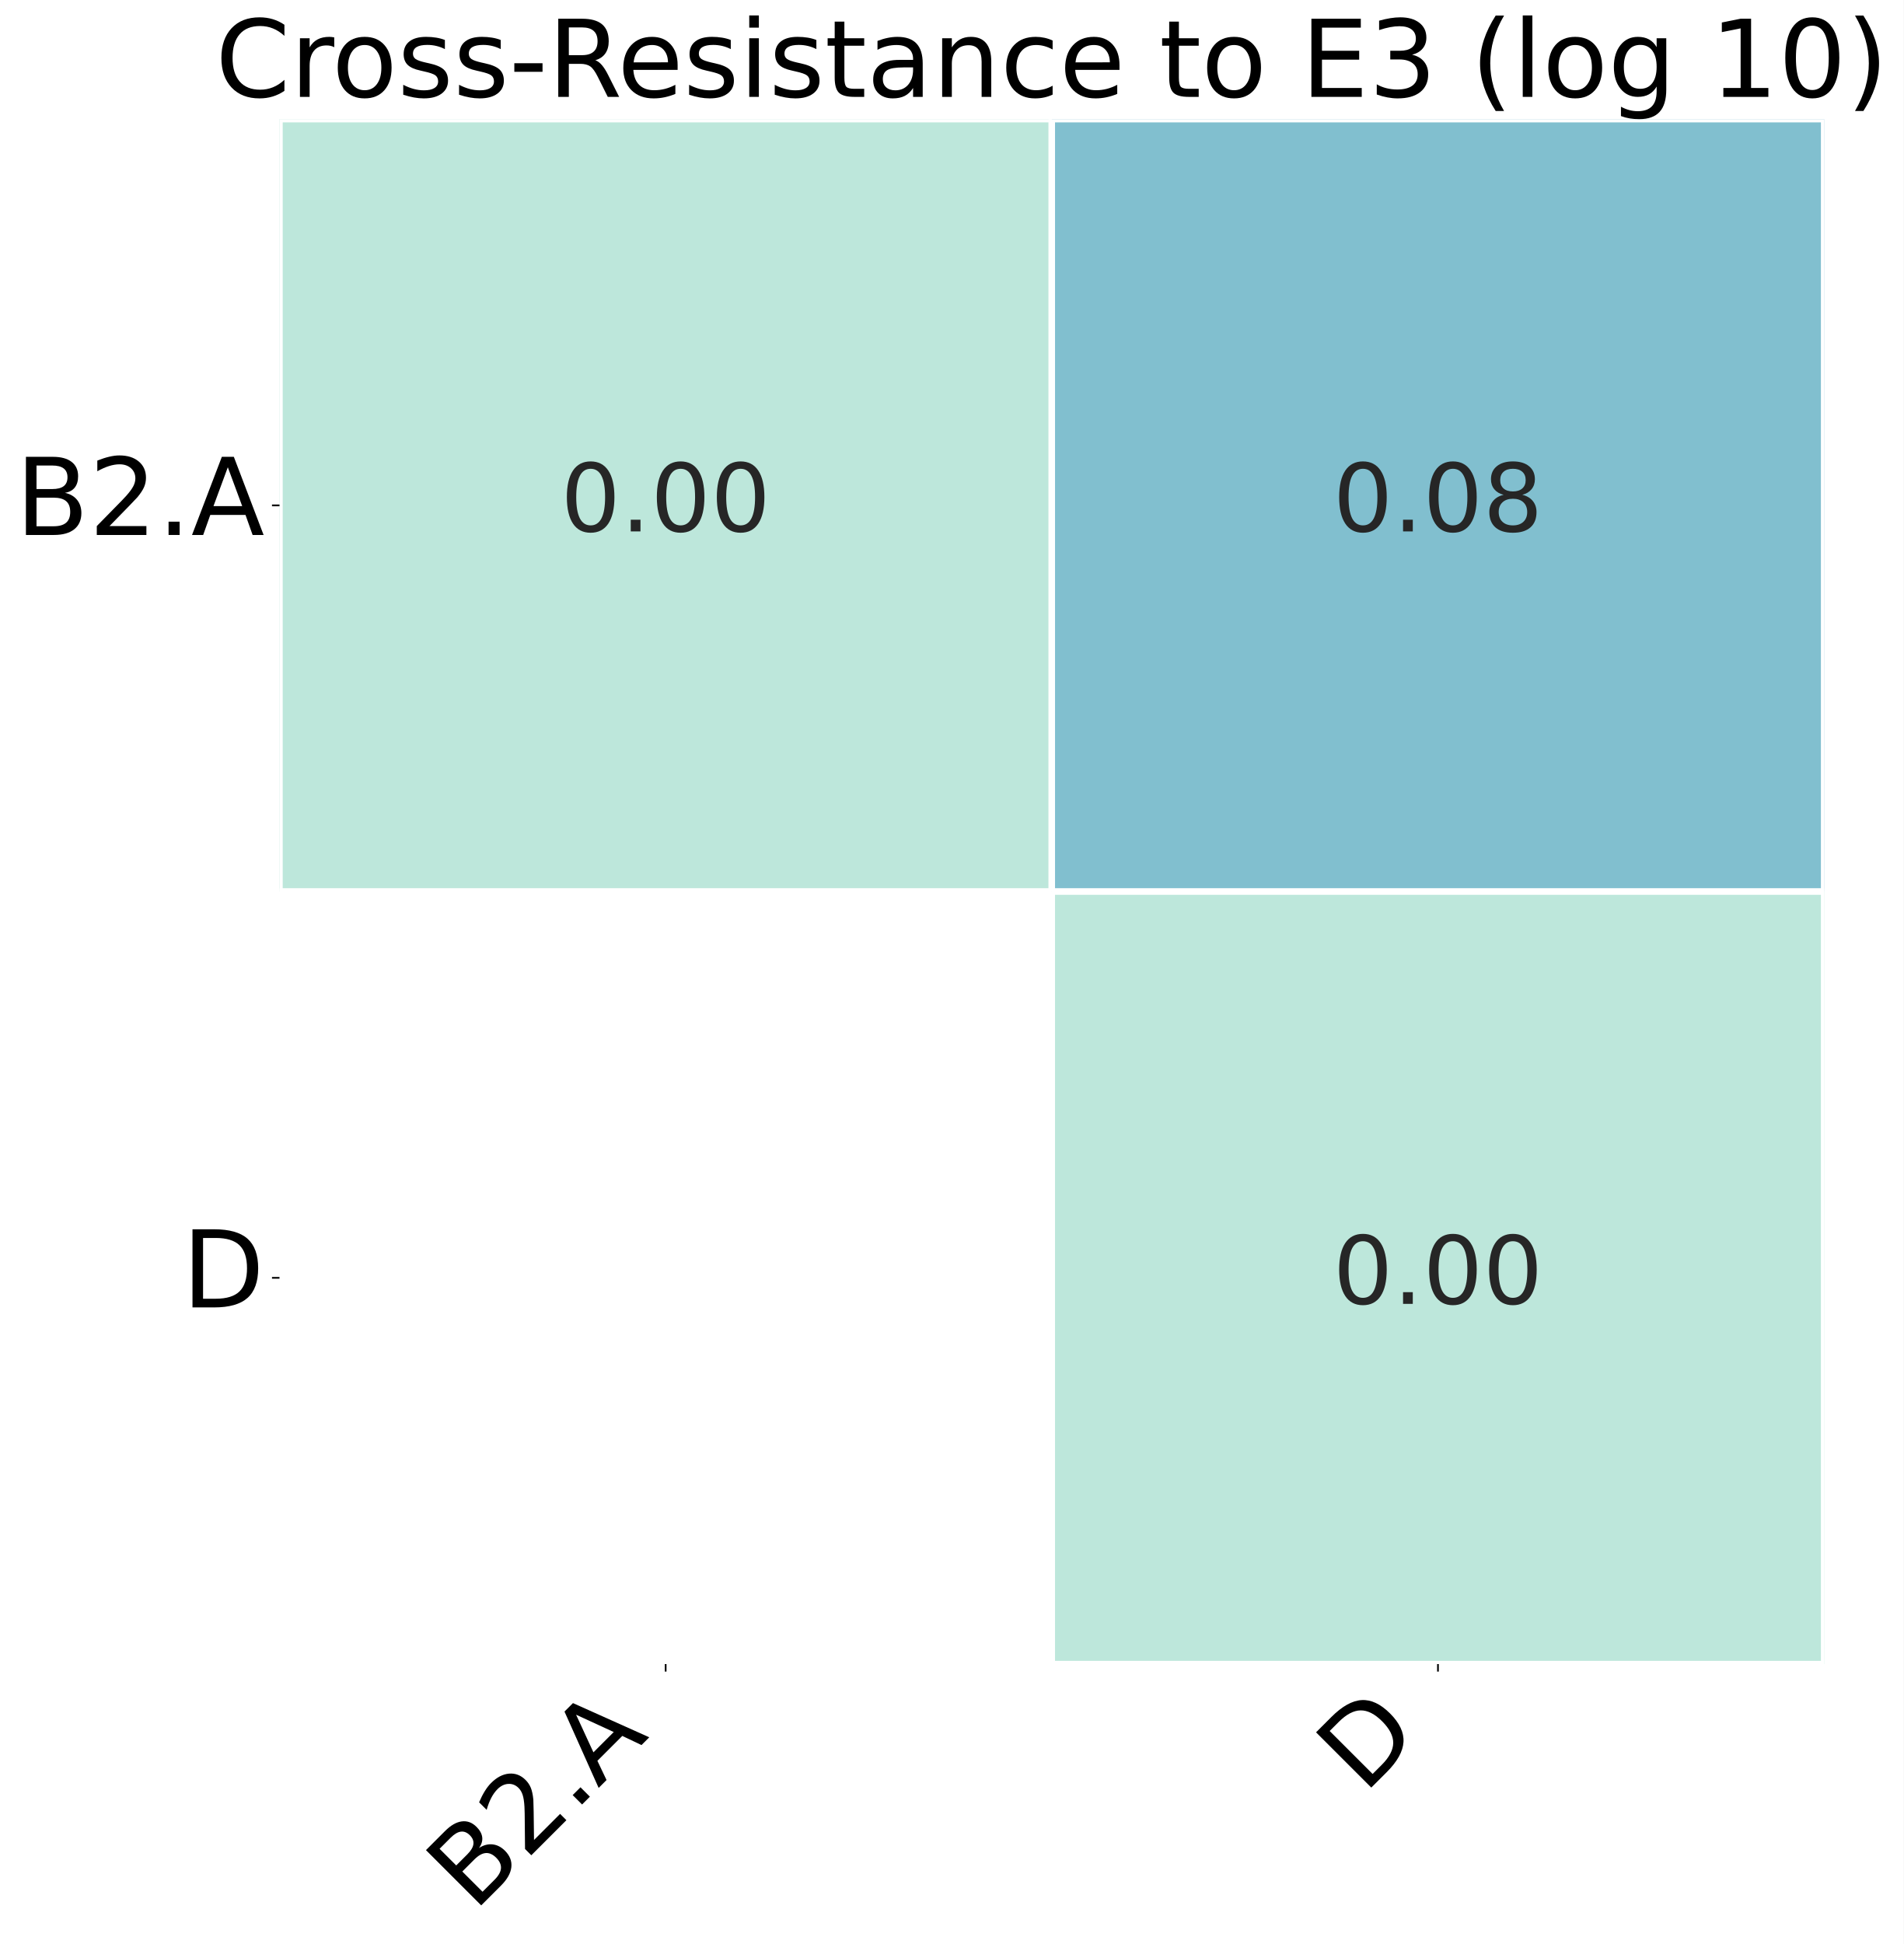
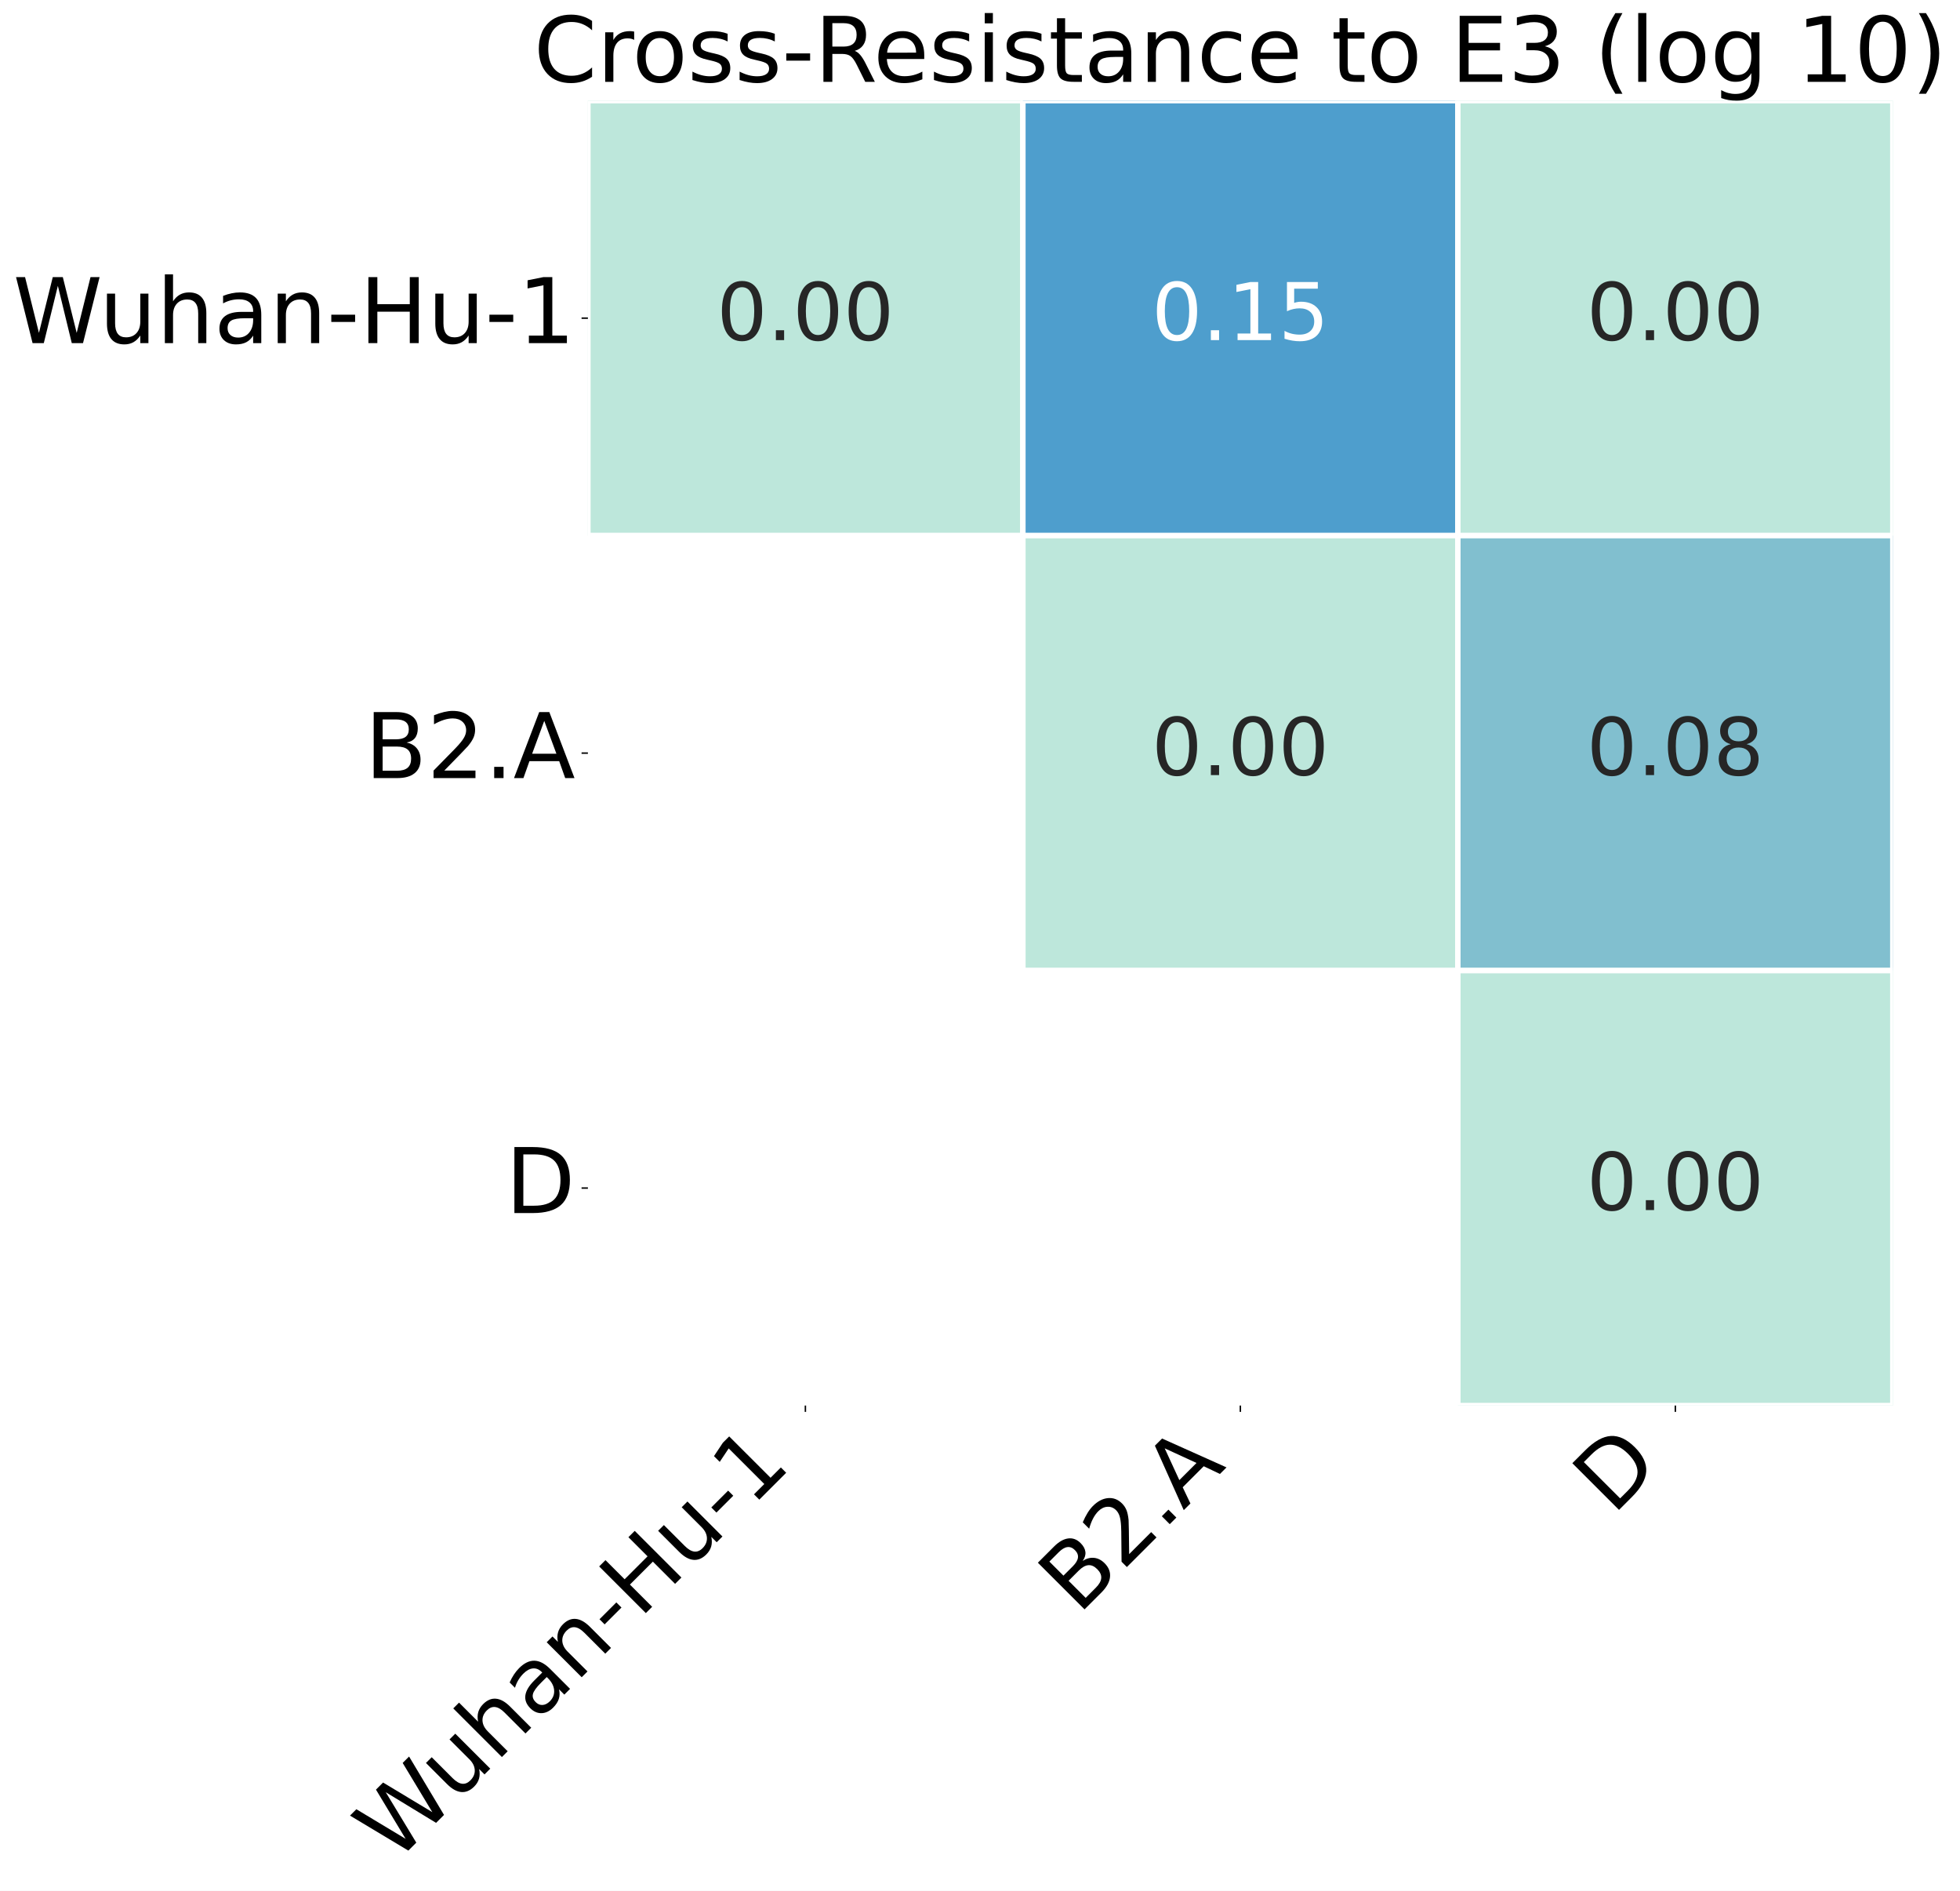
- <svg xmlns="http://www.w3.org/2000/svg" xmlns:xlink="http://www.w3.org/1999/xlink" width="888.237pt" height="906.902pt" viewBox="0 0 888.237 906.902" version="1.1">
+ <svg xmlns="http://www.w3.org/2000/svg" xmlns:xlink="http://www.w3.org/1999/xlink" width="1082.533pt" height="1044.29pt" viewBox="0 0 1082.533 1044.29" version="1.1">
  <defs>
    <style type="text/css">*{stroke-linejoin: round; stroke-linecap: butt}</style>
  </defs>
  <g id="figure_1">
    <g id="patch_1">
-       <path d="M 0 906.902  L 888.237 906.902  L 888.237 0  L 0 0  z " style="fill: #ffffff" />
+       <path d="M 0 1044.29  L 1082.533 1044.29  L 1082.533 0  L 0 0  z " style="fill: #ffffff" />
    </g>
    <g id="axes_1">
      <g id="patch_2">
-         <path d="M 130.411 776.311  L 851.131 776.311  L 851.131 55.591  L 130.411 55.591  z " style="fill: #ffffff" />
+         <path d="M 324.708 776.311  L 1045.428 776.311  L 1045.428 55.591  L 324.708 55.591  z " style="fill: #ffffff" />
      </g>
      <g id="QuadMesh_1">
-         <path d="M 130.411 55.591  L 490.771 55.591  L 490.771 415.951  L 130.411 415.951  L 130.411 55.591  " clip-path="url(#p5198b63bc7)" style="fill: #bde7db; stroke: #ffffff; stroke-width: 3" />
-         <path d="M 490.771 55.591  L 851.131 55.591  L 851.131 415.951  L 490.771 415.951  L 490.771 55.591  " clip-path="url(#p5198b63bc7)" style="fill: #81bfcf; stroke: #ffffff; stroke-width: 3" />
-         <path d="M 130.411 415.951  L 490.771 415.951  L 490.771 776.311  L 130.411 776.311  L 130.411 415.951  " clip-path="url(#p5198b63bc7)" style="fill: none; stroke: #ffffff; stroke-width: 3" />
-         <path d="M 490.771 415.951  L 851.131 415.951  L 851.131 776.311  L 490.771 776.311  L 490.771 415.951  " clip-path="url(#p5198b63bc7)" style="fill: #bde7db; stroke: #ffffff; stroke-width: 3" />
+         <path d="M 324.708 55.591  L 564.948 55.591  L 564.948 295.831  L 324.708 295.831  L 324.708 55.591  " clip-path="url(#p3b2665ca3b)" style="fill: #bde7db; stroke: #ffffff; stroke-width: 3" />
+         <path d="M 564.948 55.591  L 805.188 55.591  L 805.188 295.831  L 564.948 295.831  L 564.948 55.591  " clip-path="url(#p3b2665ca3b)" style="fill: #4e9ecd; stroke: #ffffff; stroke-width: 3" />
+         <path d="M 805.188 55.591  L 1045.428 55.591  L 1045.428 295.831  L 805.188 295.831  L 805.188 55.591  " clip-path="url(#p3b2665ca3b)" style="fill: #bde7db; stroke: #ffffff; stroke-width: 3" />
+         <path d="M 324.708 295.831  L 564.948 295.831  L 564.948 536.071  L 324.708 536.071  L 324.708 295.831  " clip-path="url(#p3b2665ca3b)" style="fill: none; stroke: #ffffff; stroke-width: 3" />
+         <path d="M 564.948 295.831  L 805.188 295.831  L 805.188 536.071  L 564.948 536.071  L 564.948 295.831  " clip-path="url(#p3b2665ca3b)" style="fill: #bde7db; stroke: #ffffff; stroke-width: 3" />
+         <path d="M 805.188 295.831  L 1045.428 295.831  L 1045.428 536.071  L 805.188 536.071  L 805.188 295.831  " clip-path="url(#p3b2665ca3b)" style="fill: #81bfcf; stroke: #ffffff; stroke-width: 3" />
+         <path d="M 324.708 536.071  L 564.948 536.071  L 564.948 776.311  L 324.708 776.311  L 324.708 536.071  " clip-path="url(#p3b2665ca3b)" style="fill: none; stroke: #ffffff; stroke-width: 3" />
+         <path d="M 564.948 536.071  L 805.188 536.071  L 805.188 776.311  L 564.948 776.311  L 564.948 536.071  " clip-path="url(#p3b2665ca3b)" style="fill: none; stroke: #ffffff; stroke-width: 3" />
+         <path d="M 805.188 536.071  L 1045.428 536.071  L 1045.428 776.311  L 805.188 776.311  L 805.188 536.071  " clip-path="url(#p3b2665ca3b)" style="fill: #bde7db; stroke: #ffffff; stroke-width: 3" />
      </g>
      <g id="matplotlib.axis_1">
        <g id="xtick_1">
          <g id="line2d_1">
            <defs>
-               <path id="mf4bde4c1e9" d="M 0 0  L 0 3.5  " style="stroke: #000000; stroke-width: 0.8" />
+               <path id="m5186bf6cf6" d="M 0 0  L 0 3.5  " style="stroke: #000000; stroke-width: 0.8" />
            </defs>
            <g>
-               <use xlink:href="#mf4bde4c1e9" x="310.591" y="776.311" style="stroke: #000000; stroke-width: 0.8" />
+               <use xlink:href="#m5186bf6cf6" x="444.828" y="776.311" style="stroke: #000000; stroke-width: 0.8" />
            </g>
          </g>
          <g id="text_1">
-             <g transform="translate(221.0646 892.3487) rotate(-45) scale(0.5 -0.5)">
+             <g transform="translate(217.9128 1029.737) rotate(-45) scale(0.5 -0.5)">
+               <defs>
+                 <path id="DejaVuSans-57" d="M 213 4666  L 850 4666  L 1831 722  L 2809 4666  L 3519 4666  L 4500 722  L 5478 4666  L 6119 4666  L 4947 0  L 4153 0  L 3169 4050  L 2175 0  L 1381 0  L 213 4666  z " transform="scale(0.015625)" />
+                 <path id="DejaVuSans-75" d="M 544 1381  L 544 3500  L 1119 3500  L 1119 1403  Q 1119 906 1312 657  Q 1506 409 1894 409  Q 2359 409 2629 706  Q 2900 1003 2900 1516  L 2900 3500  L 3475 3500  L 3475 0  L 2900 0  L 2900 538  Q 2691 219 2414 64  Q 2138 -91 1772 -91  Q 1169 -91 856 284  Q 544 659 544 1381  z M 1991 3584  L 1991 3584  z " transform="scale(0.015625)" />
+                 <path id="DejaVuSans-68" d="M 3513 2113  L 3513 0  L 2938 0  L 2938 2094  Q 2938 2591 2744 2837  Q 2550 3084 2163 3084  Q 1697 3084 1428 2787  Q 1159 2491 1159 1978  L 1159 0  L 581 0  L 581 4863  L 1159 4863  L 1159 2956  Q 1366 3272 1645 3428  Q 1925 3584 2291 3584  Q 2894 3584 3203 3211  Q 3513 2838 3513 2113  z " transform="scale(0.015625)" />
+                 <path id="DejaVuSans-61" d="M 2194 1759  Q 1497 1759 1228 1600  Q 959 1441 959 1056  Q 959 750 1161 570  Q 1363 391 1709 391  Q 2188 391 2477 730  Q 2766 1069 2766 1631  L 2766 1759  L 2194 1759  z M 3341 1997  L 3341 0  L 2766 0  L 2766 531  Q 2569 213 2275 61  Q 1981 -91 1556 -91  Q 1019 -91 701 211  Q 384 513 384 1019  Q 384 1609 779 1909  Q 1175 2209 1959 2209  L 2766 2209  L 2766 2266  Q 2766 2663 2505 2880  Q 2244 3097 1772 3097  Q 1472 3097 1187 3025  Q 903 2953 641 2809  L 641 3341  Q 956 3463 1253 3523  Q 1550 3584 1831 3584  Q 2591 3584 2966 3190  Q 3341 2797 3341 1997  z " transform="scale(0.015625)" />
+                 <path id="DejaVuSans-6e" d="M 3513 2113  L 3513 0  L 2938 0  L 2938 2094  Q 2938 2591 2744 2837  Q 2550 3084 2163 3084  Q 1697 3084 1428 2787  Q 1159 2491 1159 1978  L 1159 0  L 581 0  L 581 3500  L 1159 3500  L 1159 2956  Q 1366 3272 1645 3428  Q 1925 3584 2291 3584  Q 2894 3584 3203 3211  Q 3513 2838 3513 2113  z " transform="scale(0.015625)" />
+                 <path id="DejaVuSans-2d" d="M 313 2009  L 1997 2009  L 1997 1497  L 313 1497  L 313 2009  z " transform="scale(0.015625)" />
+                 <path id="DejaVuSans-48" d="M 628 4666  L 1259 4666  L 1259 2753  L 3553 2753  L 3553 4666  L 4184 4666  L 4184 0  L 3553 0  L 3553 2222  L 1259 2222  L 1259 0  L 628 0  L 628 4666  z " transform="scale(0.015625)" />
+                 <path id="DejaVuSans-31" d="M 794 531  L 1825 531  L 1825 4091  L 703 3866  L 703 4441  L 1819 4666  L 2450 4666  L 2450 531  L 3481 531  L 3481 0  L 794 0  L 794 531  z " transform="scale(0.015625)" />
+               </defs>
+               <use xlink:href="#DejaVuSans-57" />
+               <use xlink:href="#DejaVuSans-75" x="95.252" />
+               <use xlink:href="#DejaVuSans-68" x="158.631" />
+               <use xlink:href="#DejaVuSans-61" x="222.01" />
+               <use xlink:href="#DejaVuSans-6e" x="283.289" />
+               <use xlink:href="#DejaVuSans-2d" x="346.668" />
+               <use xlink:href="#DejaVuSans-48" x="382.752" />
+               <use xlink:href="#DejaVuSans-75" x="457.947" />
+               <use xlink:href="#DejaVuSans-2d" x="521.326" />
+               <use xlink:href="#DejaVuSans-31" x="557.41" />
+             </g>
+           </g>
+         </g>
+         <g id="xtick_2">
+           <g id="line2d_2">
+             <g>
+               <use xlink:href="#m5186bf6cf6" x="685.068" y="776.311" style="stroke: #000000; stroke-width: 0.8" />
+             </g>
+           </g>
+           <g id="text_2">
+             <g transform="translate(595.5415 892.3487) rotate(-45) scale(0.5 -0.5)">
              <defs>
                <path id="DejaVuSans-42" d="M 1259 2228  L 1259 519  L 2272 519  Q 2781 519 3026 730  Q 3272 941 3272 1375  Q 3272 1813 3026 2020  Q 2781 2228 2272 2228  L 1259 2228  z M 1259 4147  L 1259 2741  L 2194 2741  Q 2656 2741 2882 2914  Q 3109 3088 3109 3444  Q 3109 3797 2882 3972  Q 2656 4147 2194 4147  L 1259 4147  z M 628 4666  L 2241 4666  Q 2963 4666 3353 4366  Q 3744 4066 3744 3513  Q 3744 3084 3544 2831  Q 3344 2578 2956 2516  Q 3422 2416 3680 2098  Q 3938 1781 3938 1306  Q 3938 681 3513 340  Q 3088 0 2303 0  L 628 0  L 628 4666  z " transform="scale(0.015625)" />
                <path id="DejaVuSans-32" d="M 1228 531  L 3431 531  L 3431 0  L 469 0  L 469 531  Q 828 903 1448 1529  Q 2069 2156 2228 2338  Q 2531 2678 2651 2914  Q 2772 3150 2772 3378  Q 2772 3750 2511 3984  Q 2250 4219 1831 4219  Q 1534 4219 1204 4116  Q 875 4013 500 3803  L 500 4441  Q 881 4594 1212 4672  Q 1544 4750 1819 4750  Q 2544 4750 2975 4387  Q 3406 4025 3406 3419  Q 3406 3131 3298 2873  Q 3191 2616 2906 2266  Q 2828 2175 2409 1742  Q 1991 1309 1228 531  z " transform="scale(0.015625)" />
                <path id="DejaVuSans-2e" d="M 684 794  L 1344 794  L 1344 0  L 684 0  L 684 794  z " transform="scale(0.015625)" />
                <path id="DejaVuSans-41" d="M 2188 4044  L 1331 1722  L 3047 1722  L 2188 4044  z M 1831 4666  L 2547 4666  L 4325 0  L 3669 0  L 3244 1197  L 1141 1197  L 716 0  L 50 0  L 1831 4666  z " transform="scale(0.015625)" />
              </defs>
              <use xlink:href="#DejaVuSans-42" />
              <use xlink:href="#DejaVuSans-32" x="68.604" />
              <use xlink:href="#DejaVuSans-2e" x="132.227" />
              <use xlink:href="#DejaVuSans-41" x="164.014" />
            </g>
          </g>
        </g>
-         <g id="xtick_2">
-           <g id="line2d_2">
-             <g>
-               <use xlink:href="#mf4bde4c1e9" x="670.951" y="776.311" style="stroke: #000000; stroke-width: 0.8" />
-             </g>
-           </g>
-           <g id="text_2">
-             <g transform="translate(636.3745 837.3988) rotate(-45) scale(0.5 -0.5)">
+         <g id="xtick_3">
+           <g id="line2d_3">
+             <g>
+               <use xlink:href="#m5186bf6cf6" x="925.308" y="776.311" style="stroke: #000000; stroke-width: 0.8" />
+             </g>
+           </g>
+           <g id="text_3">
+             <g transform="translate(890.7314 837.3988) rotate(-45) scale(0.5 -0.5)">
              <defs>
                <path id="DejaVuSans-44" d="M 1259 4147  L 1259 519  L 2022 519  Q 2988 519 3436 956  Q 3884 1394 3884 2338  Q 3884 3275 3436 3711  Q 2988 4147 2022 4147  L 1259 4147  z M 628 4666  L 1925 4666  Q 3281 4666 3915 4102  Q 4550 3538 4550 2338  Q 4550 1131 3912 565  Q 3275 0 1925 0  L 628 0  L 628 4666  z " transform="scale(0.015625)" />
              </defs>
              <use xlink:href="#DejaVuSans-44" />
            </g>
          </g>
        </g>
      </g>
      <g id="matplotlib.axis_2">
        <g id="ytick_1">
-           <g id="line2d_3">
+           <g id="line2d_4">
            <defs>
-               <path id="ma51662b885" d="M 0 0  L -3.5 0  " style="stroke: #000000; stroke-width: 0.8" />
+               <path id="m32cb7cbf7e" d="M 0 0  L -3.5 0  " style="stroke: #000000; stroke-width: 0.8" />
            </defs>
            <g>
-               <use xlink:href="#ma51662b885" x="130.411" y="235.771" style="stroke: #000000; stroke-width: 0.8" />
-             </g>
-           </g>
-           <g id="text_3">
-             <g transform="translate(7.2 249.5675) scale(0.5 -0.5)">
+               <use xlink:href="#m32cb7cbf7e" x="324.708" y="175.711" style="stroke: #000000; stroke-width: 0.8" />
+             </g>
+           </g>
+           <g id="text_4">
+             <g transform="translate(7.2 189.5075) scale(0.5 -0.5)">
+               <use xlink:href="#DejaVuSans-57" />
+               <use xlink:href="#DejaVuSans-75" x="95.252" />
+               <use xlink:href="#DejaVuSans-68" x="158.631" />
+               <use xlink:href="#DejaVuSans-61" x="222.01" />
+               <use xlink:href="#DejaVuSans-6e" x="283.289" />
+               <use xlink:href="#DejaVuSans-2d" x="346.668" />
+               <use xlink:href="#DejaVuSans-48" x="382.752" />
+               <use xlink:href="#DejaVuSans-75" x="457.947" />
+               <use xlink:href="#DejaVuSans-2d" x="521.326" />
+               <use xlink:href="#DejaVuSans-31" x="557.41" />
+             </g>
+           </g>
+         </g>
+         <g id="ytick_2">
+           <g id="line2d_5">
+             <g>
+               <use xlink:href="#m32cb7cbf7e" x="324.708" y="415.951" style="stroke: #000000; stroke-width: 0.8" />
+             </g>
+           </g>
+           <g id="text_5">
+             <g transform="translate(201.4969 429.7475) scale(0.5 -0.5)">
              <use xlink:href="#DejaVuSans-42" />
              <use xlink:href="#DejaVuSans-32" x="68.604" />
              <use xlink:href="#DejaVuSans-2e" x="132.227" />
              <use xlink:href="#DejaVuSans-41" x="164.014" />
            </g>
          </g>
        </g>
-         <g id="ytick_2">
-           <g id="line2d_4">
-             <g>
-               <use xlink:href="#ma51662b885" x="130.411" y="596.131" style="stroke: #000000; stroke-width: 0.8" />
-             </g>
-           </g>
-           <g id="text_4">
-             <g transform="translate(84.91094 609.9275) scale(0.5 -0.5)">
+         <g id="ytick_3">
+           <g id="line2d_6">
+             <g>
+               <use xlink:href="#m32cb7cbf7e" x="324.708" y="656.191" style="stroke: #000000; stroke-width: 0.8" />
+             </g>
+           </g>
+           <g id="text_6">
+             <g transform="translate(279.2078 669.9875) scale(0.5 -0.5)">
              <use xlink:href="#DejaVuSans-44" />
            </g>
          </g>
        </g>
      </g>
-       <g id="text_5">
-         <g style="fill: #262626" transform="translate(261.6066 247.9119) scale(0.44 -0.44)">
+       <g id="text_7">
+         <g style="fill: #262626" transform="translate(395.8434 187.8519) scale(0.44 -0.44)">
          <defs>
            <path id="DejaVuSans-30" d="M 2034 4250  Q 1547 4250 1301 3770  Q 1056 3291 1056 2328  Q 1056 1369 1301 889  Q 1547 409 2034 409  Q 2525 409 2770 889  Q 3016 1369 3016 2328  Q 3016 3291 2770 3770  Q 2525 4250 2034 4250  z M 2034 4750  Q 2819 4750 3233 4129  Q 3647 3509 3647 2328  Q 3647 1150 3233 529  Q 2819 -91 2034 -91  Q 1250 -91 836 529  Q 422 1150 422 2328  Q 422 3509 836 4129  Q 1250 4750 2034 4750  z " transform="scale(0.015625)" />
          </defs>
          <use xlink:href="#DejaVuSans-30" />
          <use xlink:href="#DejaVuSans-2e" x="63.623" />
          <use xlink:href="#DejaVuSans-30" x="95.41" />
          <use xlink:href="#DejaVuSans-30" x="159.033" />
        </g>
      </g>
-       <g id="text_6">
-         <g style="fill: #262626" transform="translate(621.9666 247.9119) scale(0.44 -0.44)">
+       <g id="text_8">
+         <g style="fill: #ffffff" transform="translate(636.0834 187.8519) scale(0.44 -0.44)">
+           <defs>
+             <path id="DejaVuSans-35" d="M 691 4666  L 3169 4666  L 3169 4134  L 1269 4134  L 1269 2991  Q 1406 3038 1543 3061  Q 1681 3084 1819 3084  Q 2600 3084 3056 2656  Q 3513 2228 3513 1497  Q 3513 744 3044 326  Q 2575 -91 1722 -91  Q 1428 -91 1123 -41  Q 819 9 494 109  L 494 744  Q 775 591 1075 516  Q 1375 441 1709 441  Q 2250 441 2565 725  Q 2881 1009 2881 1497  Q 2881 1984 2565 2268  Q 2250 2553 1709 2553  Q 1456 2553 1204 2497  Q 953 2441 691 2322  L 691 4666  z " transform="scale(0.015625)" />
+           </defs>
+           <use xlink:href="#DejaVuSans-30" />
+           <use xlink:href="#DejaVuSans-2e" x="63.623" />
+           <use xlink:href="#DejaVuSans-31" x="95.41" />
+           <use xlink:href="#DejaVuSans-35" x="159.033" />
+         </g>
+       </g>
+       <g id="text_9">
+         <g style="fill: #262626" transform="translate(876.3234 187.8519) scale(0.44 -0.44)">
+           <use xlink:href="#DejaVuSans-30" />
+           <use xlink:href="#DejaVuSans-2e" x="63.623" />
+           <use xlink:href="#DejaVuSans-30" x="95.41" />
+           <use xlink:href="#DejaVuSans-30" x="159.033" />
+         </g>
+       </g>
+       <g id="text_10">
+         <g style="fill: #262626" transform="translate(636.0834 428.0919) scale(0.44 -0.44)">
+           <use xlink:href="#DejaVuSans-30" />
+           <use xlink:href="#DejaVuSans-2e" x="63.623" />
+           <use xlink:href="#DejaVuSans-30" x="95.41" />
+           <use xlink:href="#DejaVuSans-30" x="159.033" />
+         </g>
+       </g>
+       <g id="text_11">
+         <g style="fill: #262626" transform="translate(876.3234 428.0919) scale(0.44 -0.44)">
          <defs>
            <path id="DejaVuSans-38" d="M 2034 2216  Q 1584 2216 1326 1975  Q 1069 1734 1069 1313  Q 1069 891 1326 650  Q 1584 409 2034 409  Q 2484 409 2743 651  Q 3003 894 3003 1313  Q 3003 1734 2745 1975  Q 2488 2216 2034 2216  z M 1403 2484  Q 997 2584 770 2862  Q 544 3141 544 3541  Q 544 4100 942 4425  Q 1341 4750 2034 4750  Q 2731 4750 3128 4425  Q 3525 4100 3525 3541  Q 3525 3141 3298 2862  Q 3072 2584 2669 2484  Q 3125 2378 3379 2068  Q 3634 1759 3634 1313  Q 3634 634 3220 271  Q 2806 -91 2034 -91  Q 1263 -91 848 271  Q 434 634 434 1313  Q 434 1759 690 2068  Q 947 2378 1403 2484  z M 1172 3481  Q 1172 3119 1398 2916  Q 1625 2713 2034 2713  Q 2441 2713 2670 2916  Q 2900 3119 2900 3481  Q 2900 3844 2670 4047  Q 2441 4250 2034 4250  Q 1625 4250 1398 4047  Q 1172 3844 1172 3481  z " transform="scale(0.015625)" />
          </defs>
          <use xlink:href="#DejaVuSans-30" />
          <use xlink:href="#DejaVuSans-2e" x="63.623" />
          <use xlink:href="#DejaVuSans-30" x="95.41" />
          <use xlink:href="#DejaVuSans-38" x="159.033" />
        </g>
      </g>
-       <g id="text_7">
-         <g style="fill: #262626" transform="translate(621.9666 608.2719) scale(0.44 -0.44)">
-           <use xlink:href="#DejaVuSans-30" />
-           <use xlink:href="#DejaVuSans-2e" x="63.623" />
-           <use xlink:href="#DejaVuSans-30" x="95.41" />
-           <use xlink:href="#DejaVuSans-30" x="159.033" />
-         </g>
-       </g>
-       <g id="text_8">
-         <g transform="translate(100.5053 45.19219) scale(0.5 -0.5)">
+       <g id="text_12">
+         <g style="fill: #262626" transform="translate(876.3234 668.3319) scale(0.44 -0.44)">
+           <use xlink:href="#DejaVuSans-30" />
+           <use xlink:href="#DejaVuSans-2e" x="63.623" />
+           <use xlink:href="#DejaVuSans-30" x="95.41" />
+           <use xlink:href="#DejaVuSans-30" x="159.033" />
+         </g>
+       </g>
+       <g id="text_13">
+         <g transform="translate(294.8022 45.19219) scale(0.5 -0.5)">
          <defs>
            <path id="DejaVuSans-43" d="M 4122 4306  L 4122 3641  Q 3803 3938 3442 4084  Q 3081 4231 2675 4231  Q 1875 4231 1450 3742  Q 1025 3253 1025 2328  Q 1025 1406 1450 917  Q 1875 428 2675 428  Q 3081 428 3442 575  Q 3803 722 4122 1019  L 4122 359  Q 3791 134 3420 21  Q 3050 -91 2638 -91  Q 1578 -91 968 557  Q 359 1206 359 2328  Q 359 3453 968 4101  Q 1578 4750 2638 4750  Q 3056 4750 3426 4639  Q 3797 4528 4122 4306  z " transform="scale(0.015625)" />
            <path id="DejaVuSans-72" d="M 2631 2963  Q 2534 3019 2420 3045  Q 2306 3072 2169 3072  Q 1681 3072 1420 2755  Q 1159 2438 1159 1844  L 1159 0  L 581 0  L 581 3500  L 1159 3500  L 1159 2956  Q 1341 3275 1631 3429  Q 1922 3584 2338 3584  Q 2397 3584 2469 3576  Q 2541 3569 2628 3553  L 2631 2963  z " transform="scale(0.015625)" />
            <path id="DejaVuSans-6f" d="M 1959 3097  Q 1497 3097 1228 2736  Q 959 2375 959 1747  Q 959 1119 1226 758  Q 1494 397 1959 397  Q 2419 397 2687 759  Q 2956 1122 2956 1747  Q 2956 2369 2687 2733  Q 2419 3097 1959 3097  z M 1959 3584  Q 2709 3584 3137 3096  Q 3566 2609 3566 1747  Q 3566 888 3137 398  Q 2709 -91 1959 -91  Q 1206 -91 779 398  Q 353 888 353 1747  Q 353 2609 779 3096  Q 1206 3584 1959 3584  z " transform="scale(0.015625)" />
            <path id="DejaVuSans-73" d="M 2834 3397  L 2834 2853  Q 2591 2978 2328 3040  Q 2066 3103 1784 3103  Q 1356 3103 1142 2972  Q 928 2841 928 2578  Q 928 2378 1081 2264  Q 1234 2150 1697 2047  L 1894 2003  Q 2506 1872 2764 1633  Q 3022 1394 3022 966  Q 3022 478 2636 193  Q 2250 -91 1575 -91  Q 1294 -91 989 -36  Q 684 19 347 128  L 347 722  Q 666 556 975 473  Q 1284 391 1588 391  Q 1994 391 2212 530  Q 2431 669 2431 922  Q 2431 1156 2273 1281  Q 2116 1406 1581 1522  L 1381 1569  Q 847 1681 609 1914  Q 372 2147 372 2553  Q 372 3047 722 3315  Q 1072 3584 1716 3584  Q 2034 3584 2315 3537  Q 2597 3491 2834 3397  z " transform="scale(0.015625)" />
-             <path id="DejaVuSans-2d" d="M 313 2009  L 1997 2009  L 1997 1497  L 313 1497  L 313 2009  z " transform="scale(0.015625)" />
            <path id="DejaVuSans-52" d="M 2841 2188  Q 3044 2119 3236 1894  Q 3428 1669 3622 1275  L 4263 0  L 3584 0  L 2988 1197  Q 2756 1666 2539 1819  Q 2322 1972 1947 1972  L 1259 1972  L 1259 0  L 628 0  L 628 4666  L 2053 4666  Q 2853 4666 3247 4331  Q 3641 3997 3641 3322  Q 3641 2881 3436 2590  Q 3231 2300 2841 2188  z M 1259 4147  L 1259 2491  L 2053 2491  Q 2509 2491 2742 2702  Q 2975 2913 2975 3322  Q 2975 3731 2742 3939  Q 2509 4147 2053 4147  L 1259 4147  z " transform="scale(0.015625)" />
            <path id="DejaVuSans-65" d="M 3597 1894  L 3597 1613  L 953 1613  Q 991 1019 1311 708  Q 1631 397 2203 397  Q 2534 397 2845 478  Q 3156 559 3463 722  L 3463 178  Q 3153 47 2828 -22  Q 2503 -91 2169 -91  Q 1331 -91 842 396  Q 353 884 353 1716  Q 353 2575 817 3079  Q 1281 3584 2069 3584  Q 2775 3584 3186 3129  Q 3597 2675 3597 1894  z M 3022 2063  Q 3016 2534 2758 2815  Q 2500 3097 2075 3097  Q 1594 3097 1305 2825  Q 1016 2553 972 2059  L 3022 2063  z " transform="scale(0.015625)" />
            <path id="DejaVuSans-69" d="M 603 3500  L 1178 3500  L 1178 0  L 603 0  L 603 3500  z M 603 4863  L 1178 4863  L 1178 4134  L 603 4134  L 603 4863  z " transform="scale(0.015625)" />
            <path id="DejaVuSans-74" d="M 1172 4494  L 1172 3500  L 2356 3500  L 2356 3053  L 1172 3053  L 1172 1153  Q 1172 725 1289 603  Q 1406 481 1766 481  L 2356 481  L 2356 0  L 1766 0  Q 1100 0 847 248  Q 594 497 594 1153  L 594 3053  L 172 3053  L 172 3500  L 594 3500  L 594 4494  L 1172 4494  z " transform="scale(0.015625)" />
-             <path id="DejaVuSans-61" d="M 2194 1759  Q 1497 1759 1228 1600  Q 959 1441 959 1056  Q 959 750 1161 570  Q 1363 391 1709 391  Q 2188 391 2477 730  Q 2766 1069 2766 1631  L 2766 1759  L 2194 1759  z M 3341 1997  L 3341 0  L 2766 0  L 2766 531  Q 2569 213 2275 61  Q 1981 -91 1556 -91  Q 1019 -91 701 211  Q 384 513 384 1019  Q 384 1609 779 1909  Q 1175 2209 1959 2209  L 2766 2209  L 2766 2266  Q 2766 2663 2505 2880  Q 2244 3097 1772 3097  Q 1472 3097 1187 3025  Q 903 2953 641 2809  L 641 3341  Q 956 3463 1253 3523  Q 1550 3584 1831 3584  Q 2591 3584 2966 3190  Q 3341 2797 3341 1997  z " transform="scale(0.015625)" />
-             <path id="DejaVuSans-6e" d="M 3513 2113  L 3513 0  L 2938 0  L 2938 2094  Q 2938 2591 2744 2837  Q 2550 3084 2163 3084  Q 1697 3084 1428 2787  Q 1159 2491 1159 1978  L 1159 0  L 581 0  L 581 3500  L 1159 3500  L 1159 2956  Q 1366 3272 1645 3428  Q 1925 3584 2291 3584  Q 2894 3584 3203 3211  Q 3513 2838 3513 2113  z " transform="scale(0.015625)" />
            <path id="DejaVuSans-63" d="M 3122 3366  L 3122 2828  Q 2878 2963 2633 3030  Q 2388 3097 2138 3097  Q 1578 3097 1268 2742  Q 959 2388 959 1747  Q 959 1106 1268 751  Q 1578 397 2138 397  Q 2388 397 2633 464  Q 2878 531 3122 666  L 3122 134  Q 2881 22 2623 -34  Q 2366 -91 2075 -91  Q 1284 -91 818 406  Q 353 903 353 1747  Q 353 2603 823 3093  Q 1294 3584 2113 3584  Q 2378 3584 2631 3529  Q 2884 3475 3122 3366  z " transform="scale(0.015625)" />
            <path id="DejaVuSans-20" transform="scale(0.015625)" />
            <path id="DejaVuSans-45" d="M 628 4666  L 3578 4666  L 3578 4134  L 1259 4134  L 1259 2753  L 3481 2753  L 3481 2222  L 1259 2222  L 1259 531  L 3634 531  L 3634 0  L 628 0  L 628 4666  z " transform="scale(0.015625)" />
            <path id="DejaVuSans-33" d="M 2597 2516  Q 3050 2419 3304 2112  Q 3559 1806 3559 1356  Q 3559 666 3084 287  Q 2609 -91 1734 -91  Q 1441 -91 1130 -33  Q 819 25 488 141  L 488 750  Q 750 597 1062 519  Q 1375 441 1716 441  Q 2309 441 2620 675  Q 2931 909 2931 1356  Q 2931 1769 2642 2001  Q 2353 2234 1838 2234  L 1294 2234  L 1294 2753  L 1863 2753  Q 2328 2753 2575 2939  Q 2822 3125 2822 3475  Q 2822 3834 2567 4026  Q 2313 4219 1838 4219  Q 1578 4219 1281 4162  Q 984 4106 628 3988  L 628 4550  Q 988 4650 1302 4700  Q 1616 4750 1894 4750  Q 2613 4750 3031 4423  Q 3450 4097 3450 3541  Q 3450 3153 3228 2886  Q 3006 2619 2597 2516  z " transform="scale(0.015625)" />
            <path id="DejaVuSans-28" d="M 1984 4856  Q 1566 4138 1362 3434  Q 1159 2731 1159 2009  Q 1159 1288 1364 580  Q 1569 -128 1984 -844  L 1484 -844  Q 1016 -109 783 600  Q 550 1309 550 2009  Q 550 2706 781 3412  Q 1013 4119 1484 4856  L 1984 4856  z " transform="scale(0.015625)" />
            <path id="DejaVuSans-6c" d="M 603 4863  L 1178 4863  L 1178 0  L 603 0  L 603 4863  z " transform="scale(0.015625)" />
            <path id="DejaVuSans-67" d="M 2906 1791  Q 2906 2416 2648 2759  Q 2391 3103 1925 3103  Q 1463 3103 1205 2759  Q 947 2416 947 1791  Q 947 1169 1205 825  Q 1463 481 1925 481  Q 2391 481 2648 825  Q 2906 1169 2906 1791  z M 3481 434  Q 3481 -459 3084 -895  Q 2688 -1331 1869 -1331  Q 1566 -1331 1297 -1286  Q 1028 -1241 775 -1147  L 775 -588  Q 1028 -725 1275 -790  Q 1522 -856 1778 -856  Q 2344 -856 2625 -561  Q 2906 -266 2906 331  L 2906 616  Q 2728 306 2450 153  Q 2172 0 1784 0  Q 1141 0 747 490  Q 353 981 353 1791  Q 353 2603 747 3093  Q 1141 3584 1784 3584  Q 2172 3584 2450 3431  Q 2728 3278 2906 2969  L 2906 3500  L 3481 3500  L 3481 434  z " transform="scale(0.015625)" />
-             <path id="DejaVuSans-31" d="M 794 531  L 1825 531  L 1825 4091  L 703 3866  L 703 4441  L 1819 4666  L 2450 4666  L 2450 531  L 3481 531  L 3481 0  L 794 0  L 794 531  z " transform="scale(0.015625)" />
            <path id="DejaVuSans-29" d="M 513 4856  L 1013 4856  Q 1481 4119 1714 3412  Q 1947 2706 1947 2009  Q 1947 1309 1714 600  Q 1481 -109 1013 -844  L 513 -844  Q 928 -128 1133 580  Q 1338 1288 1338 2009  Q 1338 2731 1133 3434  Q 928 4138 513 4856  z " transform="scale(0.015625)" />
          </defs>
          <use xlink:href="#DejaVuSans-43" />
          <use xlink:href="#DejaVuSans-72" x="69.824" />
          <use xlink:href="#DejaVuSans-6f" x="108.688" />
          <use xlink:href="#DejaVuSans-73" x="169.869" />
          <use xlink:href="#DejaVuSans-73" x="221.969" />
          <use xlink:href="#DejaVuSans-2d" x="274.068" />
          <use xlink:href="#DejaVuSans-52" x="310.152" />
          <use xlink:href="#DejaVuSans-65" x="375.135" />
          <use xlink:href="#DejaVuSans-73" x="436.658" />
          <use xlink:href="#DejaVuSans-69" x="488.758" />
          <use xlink:href="#DejaVuSans-73" x="516.541" />
          <use xlink:href="#DejaVuSans-74" x="568.641" />
          <use xlink:href="#DejaVuSans-61" x="607.85" />
          <use xlink:href="#DejaVuSans-6e" x="669.129" />
          <use xlink:href="#DejaVuSans-63" x="732.508" />
          <use xlink:href="#DejaVuSans-65" x="787.488" />
          <use xlink:href="#DejaVuSans-20" x="849.012" />
          <use xlink:href="#DejaVuSans-74" x="880.799" />
          <use xlink:href="#DejaVuSans-6f" x="920.008" />
          <use xlink:href="#DejaVuSans-20" x="981.189" />
          <use xlink:href="#DejaVuSans-45" x="1012.977" />
          <use xlink:href="#DejaVuSans-33" x="1076.16" />
          <use xlink:href="#DejaVuSans-20" x="1139.783" />
          <use xlink:href="#DejaVuSans-28" x="1171.57" />
          <use xlink:href="#DejaVuSans-6c" x="1210.584" />
          <use xlink:href="#DejaVuSans-6f" x="1238.367" />
          <use xlink:href="#DejaVuSans-67" x="1299.549" />
          <use xlink:href="#DejaVuSans-20" x="1363.025" />
          <use xlink:href="#DejaVuSans-31" x="1394.812" />
          <use xlink:href="#DejaVuSans-30" x="1458.436" />
          <use xlink:href="#DejaVuSans-29" x="1522.059" />
        </g>
      </g>
    </g>
  </g>
  <defs>
-     <clipPath id="p5198b63bc7">
-       <rect x="130.411" y="55.591" width="720.72" height="720.72" />
+     <clipPath id="p3b2665ca3b">
+       <rect x="324.708" y="55.591" width="720.72" height="720.72" />
    </clipPath>
  </defs>
</svg>
